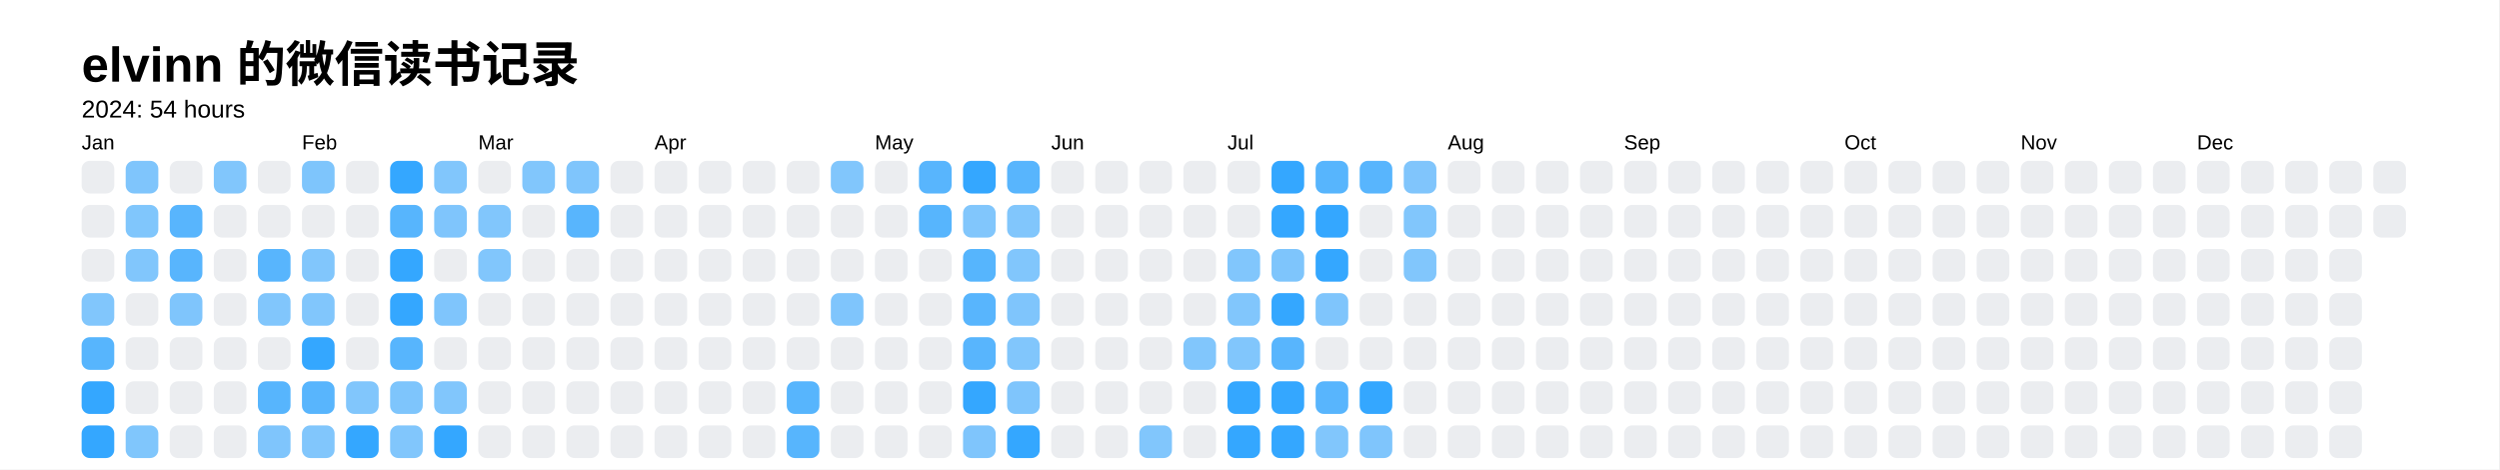
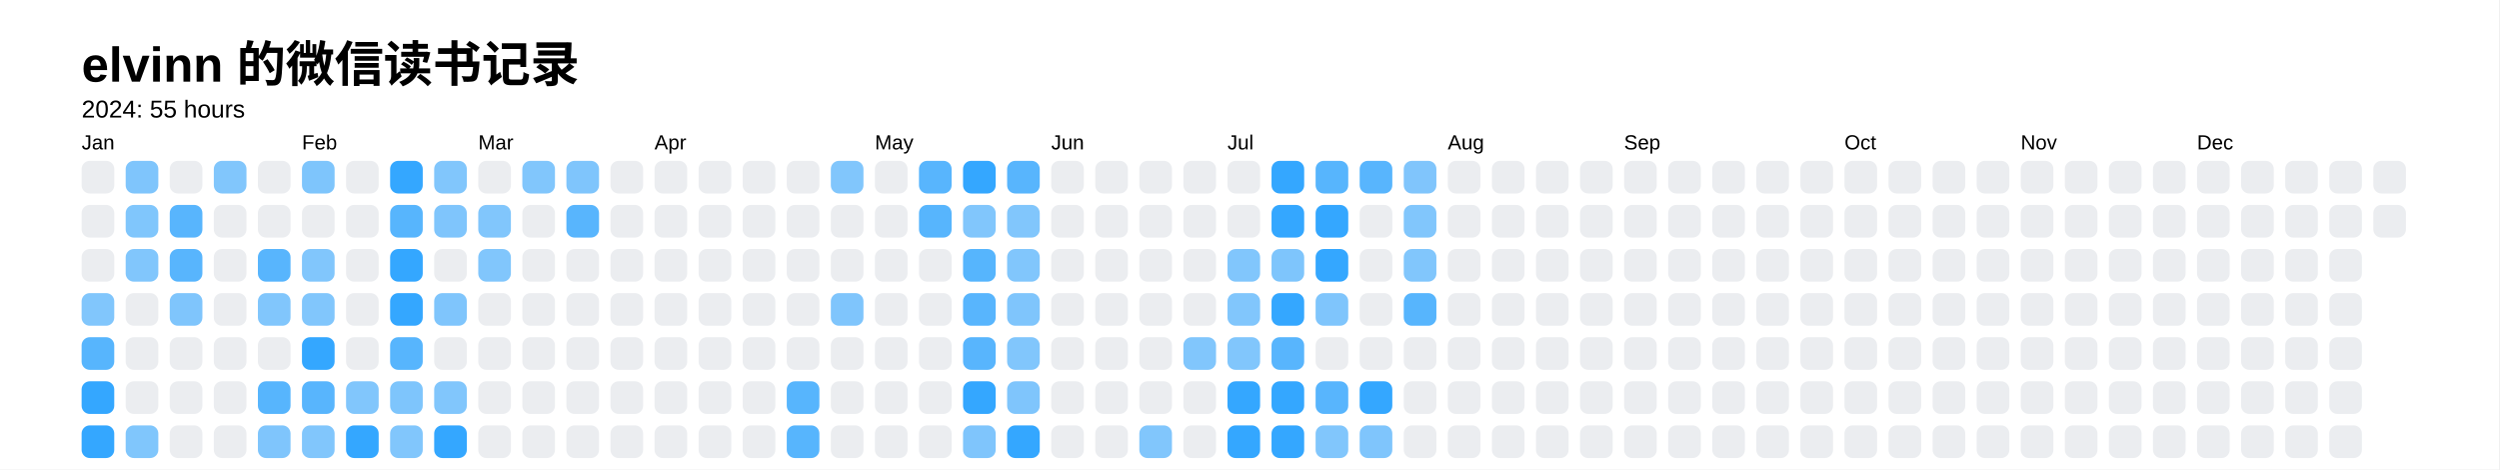
<svg xmlns="http://www.w3.org/2000/svg" baseProfile="full" height="57.5mm" version="1.1" viewBox="0,0,306.2,57.5" width="306.2mm">
  <defs />
  <rect fill="#FFFFFF" height="57.5" width="306.2" x="0" y="0" />
  <text fill="#000000" style="font-size:6px; font-family:Arial; font-weight:bold;" x="10" y="10">elvinn 的微信读书记录</text>
-   <text fill="#000000" style="font-size:3px; font-family:Arial;" x="10" y="14.4">2024: 54 hours</text>
+   <text fill="#000000" style="font-size:3px; font-family:Arial;" x="10" y="14.4">2024: 55 hours</text>
  <text fill="#000000" style="font-size:2.5px; font-family:Arial" x="10" y="18.3">Jan</text>
  <rect fill="#EBEDF0" height="4" rx="1" ry="1" width="4" x="10" y="19.7" />
  <rect fill="#EBEDF0" height="4" rx="1" ry="1" width="4" x="10" y="25.1" />
  <rect fill="#EBEDF0" height="4" rx="1" ry="1" width="4" x="10" y="30.5" />
  <rect fill="#81c6fc" height="4" rx="1" ry="1" width="4" x="10" y="35.9" />
  <rect fill="#57b5fd" height="4" rx="1" ry="1" width="4" x="10" y="41.3" />
  <rect fill="#34A7FF" height="4" rx="1" ry="1" width="4" x="10" y="46.7" />
  <rect fill="#34A7FF" height="4" rx="1" ry="1" width="4" x="10" y="52.1" />
  <rect fill="#7fc5fc" height="4" rx="1" ry="1" width="4" x="15.4" y="19.7" />
  <rect fill="#80c6fc" height="4" rx="1" ry="1" width="4" x="15.4" y="25.1" />
  <rect fill="#81c6fc" height="4" rx="1" ry="1" width="4" x="15.4" y="30.5" />
  <rect fill="#EBEDF0" height="4" rx="1" ry="1" width="4" x="15.4" y="35.9" />
  <rect fill="#EBEDF0" height="4" rx="1" ry="1" width="4" x="15.4" y="41.3" />
  <rect fill="#EBEDF0" height="4" rx="1" ry="1" width="4" x="15.4" y="46.7" />
  <rect fill="#80c6fc" height="4" rx="1" ry="1" width="4" x="15.4" y="52.1" />
  <rect fill="#EBEDF0" height="4" rx="1" ry="1" width="4" x="20.8" y="19.7" />
  <rect fill="#58b5fd" height="4" rx="1" ry="1" width="4" x="20.8" y="25.1" />
  <rect fill="#58b5fd" height="4" rx="1" ry="1" width="4" x="20.8" y="30.5" />
  <rect fill="#7fc5fc" height="4" rx="1" ry="1" width="4" x="20.8" y="35.9" />
  <rect fill="#EBEDF0" height="4" rx="1" ry="1" width="4" x="20.8" y="41.3" />
  <rect fill="#EBEDF0" height="4" rx="1" ry="1" width="4" x="20.8" y="46.7" />
  <rect fill="#EBEDF0" height="4" rx="1" ry="1" width="4" x="20.8" y="52.1" />
  <rect fill="#81c6fc" height="4" rx="1" ry="1" width="4" x="26.2" y="19.7" />
  <rect fill="#EBEDF0" height="4" rx="1" ry="1" width="4" x="26.2" y="25.1" />
  <rect fill="#EBEDF0" height="4" rx="1" ry="1" width="4" x="26.2" y="30.5" />
  <rect fill="#EBEDF0" height="4" rx="1" ry="1" width="4" x="26.2" y="35.9" />
  <rect fill="#EBEDF0" height="4" rx="1" ry="1" width="4" x="26.2" y="41.3" />
  <rect fill="#EBEDF0" height="4" rx="1" ry="1" width="4" x="26.2" y="46.7" />
  <rect fill="#EBEDF0" height="4" rx="1" ry="1" width="4" x="26.2" y="52.1" />
  <rect fill="#EBEDF0" height="4" rx="1" ry="1" width="4" x="31.6" y="19.7" />
  <rect fill="#EBEDF0" height="4" rx="1" ry="1" width="4" x="31.6" y="25.1" />
  <rect fill="#58b5fd" height="4" rx="1" ry="1" width="4" x="31.6" y="30.5" />
  <rect fill="#81c6fc" height="4" rx="1" ry="1" width="4" x="31.6" y="35.9" />
  <rect fill="#EBEDF0" height="4" rx="1" ry="1" width="4" x="31.6" y="41.3" />
  <rect fill="#57b5fd" height="4" rx="1" ry="1" width="4" x="31.6" y="46.7" />
  <rect fill="#7fc5fc" height="4" rx="1" ry="1" width="4" x="31.6" y="52.1" />
  <text fill="#000000" style="font-size:2.5px; font-family:Arial" x="37.0" y="18.3">Feb</text>
  <rect fill="#7ec5fc" height="4" rx="1" ry="1" width="4" x="37.0" y="19.7" />
  <rect fill="#EBEDF0" height="4" rx="1" ry="1" width="4" x="37.0" y="25.1" />
  <rect fill="#81c6fc" height="4" rx="1" ry="1" width="4" x="37.0" y="30.5" />
  <rect fill="#81c6fc" height="4" rx="1" ry="1" width="4" x="37.0" y="35.9" />
  <rect fill="#34A7FF" height="4" rx="1" ry="1" width="4" x="37.0" y="41.3" />
  <rect fill="#58b5fd" height="4" rx="1" ry="1" width="4" x="37.0" y="46.7" />
  <rect fill="#81c6fc" height="4" rx="1" ry="1" width="4" x="37.0" y="52.1" />
  <rect fill="#EBEDF0" height="4" rx="1" ry="1" width="4" x="42.4" y="19.7" />
  <rect fill="#EBEDF0" height="4" rx="1" ry="1" width="4" x="42.4" y="25.1" />
  <rect fill="#EBEDF0" height="4" rx="1" ry="1" width="4" x="42.4" y="30.5" />
  <rect fill="#EBEDF0" height="4" rx="1" ry="1" width="4" x="42.4" y="35.9" />
  <rect fill="#EBEDF0" height="4" rx="1" ry="1" width="4" x="42.4" y="41.3" />
  <rect fill="#81c6fc" height="4" rx="1" ry="1" width="4" x="42.4" y="46.7" />
  <rect fill="#34A7FF" height="4" rx="1" ry="1" width="4" x="42.4" y="52.1" />
  <rect fill="#34A7FF" height="4" rx="1" ry="1" width="4" x="47.8" y="19.7" />
  <rect fill="#57b5fd" height="4" rx="1" ry="1" width="4" x="47.8" y="25.1" />
  <rect fill="#34A7FF" height="4" rx="1" ry="1" width="4" x="47.8" y="30.5" />
  <rect fill="#34A7FF" height="4" rx="1" ry="1" width="4" x="47.8" y="35.9" />
  <rect fill="#57b5fd" height="4" rx="1" ry="1" width="4" x="47.8" y="41.3" />
  <rect fill="#7ec5fc" height="4" rx="1" ry="1" width="4" x="47.8" y="46.7" />
  <rect fill="#81c6fc" height="4" rx="1" ry="1" width="4" x="47.8" y="52.1" />
  <rect fill="#81c6fc" height="4" rx="1" ry="1" width="4" x="53.2" y="19.7" />
  <rect fill="#7fc5fc" height="4" rx="1" ry="1" width="4" x="53.2" y="25.1" />
  <rect fill="#EBEDF0" height="4" rx="1" ry="1" width="4" x="53.2" y="30.5" />
  <rect fill="#7fc5fc" height="4" rx="1" ry="1" width="4" x="53.2" y="35.9" />
  <rect fill="#EBEDF0" height="4" rx="1" ry="1" width="4" x="53.2" y="41.3" />
  <rect fill="#81c6fc" height="4" rx="1" ry="1" width="4" x="53.2" y="46.7" />
  <rect fill="#34A7FF" height="4" rx="1" ry="1" width="4" x="53.2" y="52.1" />
  <text fill="#000000" style="font-size:2.5px; font-family:Arial" x="58.6" y="18.3">Mar</text>
  <rect fill="#EBEDF0" height="4" rx="1" ry="1" width="4" x="58.6" y="19.7" />
  <rect fill="#81c6fc" height="4" rx="1" ry="1" width="4" x="58.6" y="25.1" />
  <rect fill="#81c6fc" height="4" rx="1" ry="1" width="4" x="58.6" y="30.5" />
  <rect fill="#EBEDF0" height="4" rx="1" ry="1" width="4" x="58.6" y="35.9" />
  <rect fill="#EBEDF0" height="4" rx="1" ry="1" width="4" x="58.6" y="41.3" />
  <rect fill="#EBEDF0" height="4" rx="1" ry="1" width="4" x="58.6" y="46.7" />
  <rect fill="#EBEDF0" height="4" rx="1" ry="1" width="4" x="58.6" y="52.1" />
  <rect fill="#81c6fc" height="4" rx="1" ry="1" width="4" x="64" y="19.7" />
  <rect fill="#EBEDF0" height="4" rx="1" ry="1" width="4" x="64" y="25.1" />
  <rect fill="#EBEDF0" height="4" rx="1" ry="1" width="4" x="64" y="30.5" />
  <rect fill="#EBEDF0" height="4" rx="1" ry="1" width="4" x="64" y="35.9" />
  <rect fill="#EBEDF0" height="4" rx="1" ry="1" width="4" x="64" y="41.3" />
  <rect fill="#EBEDF0" height="4" rx="1" ry="1" width="4" x="64" y="46.7" />
  <rect fill="#EBEDF0" height="4" rx="1" ry="1" width="4" x="64" y="52.1" />
  <rect fill="#7fc5fc" height="4" rx="1" ry="1" width="4" x="69.4" y="19.7" />
  <rect fill="#58b5fd" height="4" rx="1" ry="1" width="4" x="69.4" y="25.1" />
  <rect fill="#EBEDF0" height="4" rx="1" ry="1" width="4" x="69.4" y="30.5" />
  <rect fill="#EBEDF0" height="4" rx="1" ry="1" width="4" x="69.4" y="35.9" />
  <rect fill="#EBEDF0" height="4" rx="1" ry="1" width="4" x="69.4" y="41.3" />
  <rect fill="#EBEDF0" height="4" rx="1" ry="1" width="4" x="69.4" y="46.7" />
  <rect fill="#EBEDF0" height="4" rx="1" ry="1" width="4" x="69.4" y="52.1" />
  <rect fill="#EBEDF0" height="4" rx="1" ry="1" width="4" x="74.8" y="19.7" />
  <rect fill="#EBEDF0" height="4" rx="1" ry="1" width="4" x="74.8" y="25.1" />
  <rect fill="#EBEDF0" height="4" rx="1" ry="1" width="4" x="74.8" y="30.5" />
  <rect fill="#EBEDF0" height="4" rx="1" ry="1" width="4" x="74.8" y="35.9" />
  <rect fill="#EBEDF0" height="4" rx="1" ry="1" width="4" x="74.8" y="41.3" />
  <rect fill="#EBEDF0" height="4" rx="1" ry="1" width="4" x="74.8" y="46.7" />
  <rect fill="#EBEDF0" height="4" rx="1" ry="1" width="4" x="74.8" y="52.1" />
  <text fill="#000000" style="font-size:2.5px; font-family:Arial" x="80.2" y="18.3">Apr</text>
  <rect fill="#EBEDF0" height="4" rx="1" ry="1" width="4" x="80.2" y="19.7" />
  <rect fill="#EBEDF0" height="4" rx="1" ry="1" width="4" x="80.2" y="25.1" />
  <rect fill="#EBEDF0" height="4" rx="1" ry="1" width="4" x="80.2" y="30.5" />
  <rect fill="#EBEDF0" height="4" rx="1" ry="1" width="4" x="80.2" y="35.9" />
  <rect fill="#EBEDF0" height="4" rx="1" ry="1" width="4" x="80.2" y="41.3" />
  <rect fill="#EBEDF0" height="4" rx="1" ry="1" width="4" x="80.2" y="46.7" />
  <rect fill="#EBEDF0" height="4" rx="1" ry="1" width="4" x="80.2" y="52.1" />
  <rect fill="#EBEDF0" height="4" rx="1" ry="1" width="4" x="85.6" y="19.7" />
  <rect fill="#EBEDF0" height="4" rx="1" ry="1" width="4" x="85.6" y="25.1" />
  <rect fill="#EBEDF0" height="4" rx="1" ry="1" width="4" x="85.6" y="30.5" />
  <rect fill="#EBEDF0" height="4" rx="1" ry="1" width="4" x="85.6" y="35.9" />
  <rect fill="#EBEDF0" height="4" rx="1" ry="1" width="4" x="85.6" y="41.3" />
  <rect fill="#EBEDF0" height="4" rx="1" ry="1" width="4" x="85.6" y="46.7" />
  <rect fill="#EBEDF0" height="4" rx="1" ry="1" width="4" x="85.6" y="52.1" />
  <rect fill="#EBEDF0" height="4" rx="1" ry="1" width="4" x="91" y="19.7" />
  <rect fill="#EBEDF0" height="4" rx="1" ry="1" width="4" x="91" y="25.1" />
  <rect fill="#EBEDF0" height="4" rx="1" ry="1" width="4" x="91" y="30.5" />
  <rect fill="#EBEDF0" height="4" rx="1" ry="1" width="4" x="91" y="35.9" />
  <rect fill="#EBEDF0" height="4" rx="1" ry="1" width="4" x="91" y="41.3" />
  <rect fill="#EBEDF0" height="4" rx="1" ry="1" width="4" x="91" y="46.7" />
  <rect fill="#EBEDF0" height="4" rx="1" ry="1" width="4" x="91" y="52.1" />
  <rect fill="#EBEDF0" height="4" rx="1" ry="1" width="4" x="96.4" y="19.7" />
  <rect fill="#EBEDF0" height="4" rx="1" ry="1" width="4" x="96.4" y="25.1" />
  <rect fill="#EBEDF0" height="4" rx="1" ry="1" width="4" x="96.4" y="30.5" />
  <rect fill="#EBEDF0" height="4" rx="1" ry="1" width="4" x="96.4" y="35.9" />
  <rect fill="#EBEDF0" height="4" rx="1" ry="1" width="4" x="96.4" y="41.3" />
  <rect fill="#57b5fd" height="4" rx="1" ry="1" width="4" x="96.4" y="46.7" />
  <rect fill="#57b5fd" height="4" rx="1" ry="1" width="4" x="96.4" y="52.1" />
  <rect fill="#81c6fc" height="4" rx="1" ry="1" width="4" x="101.8" y="19.7" />
  <rect fill="#EBEDF0" height="4" rx="1" ry="1" width="4" x="101.8" y="25.1" />
  <rect fill="#EBEDF0" height="4" rx="1" ry="1" width="4" x="101.8" y="30.5" />
  <rect fill="#7fc5fc" height="4" rx="1" ry="1" width="4" x="101.8" y="35.9" />
  <rect fill="#EBEDF0" height="4" rx="1" ry="1" width="4" x="101.8" y="41.3" />
  <rect fill="#EBEDF0" height="4" rx="1" ry="1" width="4" x="101.8" y="46.7" />
  <rect fill="#EBEDF0" height="4" rx="1" ry="1" width="4" x="101.8" y="52.1" />
  <text fill="#000000" style="font-size:2.5px; font-family:Arial" x="107.2" y="18.3">May</text>
  <rect fill="#EBEDF0" height="4" rx="1" ry="1" width="4" x="107.2" y="19.7" />
  <rect fill="#EBEDF0" height="4" rx="1" ry="1" width="4" x="107.2" y="25.1" />
  <rect fill="#EBEDF0" height="4" rx="1" ry="1" width="4" x="107.2" y="30.5" />
  <rect fill="#EBEDF0" height="4" rx="1" ry="1" width="4" x="107.2" y="35.9" />
  <rect fill="#EBEDF0" height="4" rx="1" ry="1" width="4" x="107.2" y="41.3" />
  <rect fill="#EBEDF0" height="4" rx="1" ry="1" width="4" x="107.2" y="46.7" />
  <rect fill="#EBEDF0" height="4" rx="1" ry="1" width="4" x="107.2" y="52.1" />
  <rect fill="#58b5fd" height="4" rx="1" ry="1" width="4" x="112.6" y="19.7" />
  <rect fill="#57b5fd" height="4" rx="1" ry="1" width="4" x="112.6" y="25.1" />
  <rect fill="#EBEDF0" height="4" rx="1" ry="1" width="4" x="112.6" y="30.5" />
  <rect fill="#EBEDF0" height="4" rx="1" ry="1" width="4" x="112.6" y="35.9" />
  <rect fill="#EBEDF0" height="4" rx="1" ry="1" width="4" x="112.6" y="41.3" />
  <rect fill="#EBEDF0" height="4" rx="1" ry="1" width="4" x="112.6" y="46.7" />
  <rect fill="#EBEDF0" height="4" rx="1" ry="1" width="4" x="112.6" y="52.1" />
  <rect fill="#34A7FF" height="4" rx="1" ry="1" width="4" x="118" y="19.7" />
  <rect fill="#81c6fc" height="4" rx="1" ry="1" width="4" x="118" y="25.1" />
  <rect fill="#56b5fd" height="4" rx="1" ry="1" width="4" x="118" y="30.5" />
  <rect fill="#58b5fd" height="4" rx="1" ry="1" width="4" x="118" y="35.9" />
  <rect fill="#58b5fd" height="4" rx="1" ry="1" width="4" x="118" y="41.3" />
  <rect fill="#34A7FF" height="4" rx="1" ry="1" width="4" x="118" y="46.7" />
  <rect fill="#7fc5fc" height="4" rx="1" ry="1" width="4" x="118" y="52.1" />
  <rect fill="#58b5fd" height="4" rx="1" ry="1" width="4" x="123.4" y="19.7" />
  <rect fill="#81c6fc" height="4" rx="1" ry="1" width="4" x="123.4" y="25.1" />
  <rect fill="#81c6fc" height="4" rx="1" ry="1" width="4" x="123.4" y="30.5" />
  <rect fill="#7fc5fc" height="4" rx="1" ry="1" width="4" x="123.4" y="35.9" />
  <rect fill="#81c6fc" height="4" rx="1" ry="1" width="4" x="123.4" y="41.3" />
  <rect fill="#7fc5fc" height="4" rx="1" ry="1" width="4" x="123.4" y="46.7" />
  <rect fill="#34A7FF" height="4" rx="1" ry="1" width="4" x="123.4" y="52.1" />
  <text fill="#000000" style="font-size:2.5px; font-family:Arial" x="128.8" y="18.3">Jun</text>
  <rect fill="#EBEDF0" height="4" rx="1" ry="1" width="4" x="128.8" y="19.7" />
  <rect fill="#EBEDF0" height="4" rx="1" ry="1" width="4" x="128.8" y="25.1" />
  <rect fill="#EBEDF0" height="4" rx="1" ry="1" width="4" x="128.8" y="30.5" />
  <rect fill="#EBEDF0" height="4" rx="1" ry="1" width="4" x="128.8" y="35.9" />
  <rect fill="#EBEDF0" height="4" rx="1" ry="1" width="4" x="128.8" y="41.3" />
  <rect fill="#EBEDF0" height="4" rx="1" ry="1" width="4" x="128.8" y="46.7" />
  <rect fill="#EBEDF0" height="4" rx="1" ry="1" width="4" x="128.8" y="52.1" />
  <rect fill="#EBEDF0" height="4" rx="1" ry="1" width="4" x="134.2" y="19.7" />
  <rect fill="#EBEDF0" height="4" rx="1" ry="1" width="4" x="134.2" y="25.1" />
  <rect fill="#EBEDF0" height="4" rx="1" ry="1" width="4" x="134.2" y="30.5" />
  <rect fill="#EBEDF0" height="4" rx="1" ry="1" width="4" x="134.2" y="35.9" />
  <rect fill="#EBEDF0" height="4" rx="1" ry="1" width="4" x="134.2" y="41.3" />
  <rect fill="#EBEDF0" height="4" rx="1" ry="1" width="4" x="134.2" y="46.7" />
  <rect fill="#EBEDF0" height="4" rx="1" ry="1" width="4" x="134.2" y="52.1" />
  <rect fill="#EBEDF0" height="4" rx="1" ry="1" width="4" x="139.6" y="19.7" />
  <rect fill="#EBEDF0" height="4" rx="1" ry="1" width="4" x="139.6" y="25.1" />
  <rect fill="#EBEDF0" height="4" rx="1" ry="1" width="4" x="139.6" y="30.5" />
  <rect fill="#EBEDF0" height="4" rx="1" ry="1" width="4" x="139.6" y="35.9" />
  <rect fill="#EBEDF0" height="4" rx="1" ry="1" width="4" x="139.6" y="41.3" />
  <rect fill="#EBEDF0" height="4" rx="1" ry="1" width="4" x="139.6" y="46.7" />
  <rect fill="#81c6fc" height="4" rx="1" ry="1" width="4" x="139.6" y="52.1" />
  <rect fill="#EBEDF0" height="4" rx="1" ry="1" width="4" x="145" y="19.7" />
  <rect fill="#EBEDF0" height="4" rx="1" ry="1" width="4" x="145" y="25.1" />
  <rect fill="#EBEDF0" height="4" rx="1" ry="1" width="4" x="145" y="30.5" />
  <rect fill="#EBEDF0" height="4" rx="1" ry="1" width="4" x="145" y="35.9" />
  <rect fill="#81c6fc" height="4" rx="1" ry="1" width="4" x="145" y="41.3" />
  <rect fill="#EBEDF0" height="4" rx="1" ry="1" width="4" x="145" y="46.7" />
  <rect fill="#EBEDF0" height="4" rx="1" ry="1" width="4" x="145" y="52.1" />
  <text fill="#000000" style="font-size:2.5px; font-family:Arial" x="150.4" y="18.3">Jul</text>
  <rect fill="#EBEDF0" height="4" rx="1" ry="1" width="4" x="150.4" y="19.7" />
  <rect fill="#EBEDF0" height="4" rx="1" ry="1" width="4" x="150.4" y="25.1" />
  <rect fill="#81c6fc" height="4" rx="1" ry="1" width="4" x="150.4" y="30.5" />
  <rect fill="#81c6fc" height="4" rx="1" ry="1" width="4" x="150.4" y="35.9" />
  <rect fill="#81c6fc" height="4" rx="1" ry="1" width="4" x="150.4" y="41.3" />
  <rect fill="#34A7FF" height="4" rx="1" ry="1" width="4" x="150.4" y="46.7" />
  <rect fill="#34A7FF" height="4" rx="1" ry="1" width="4" x="150.4" y="52.1" />
  <rect fill="#34A7FF" height="4" rx="1" ry="1" width="4" x="155.8" y="19.7" />
  <rect fill="#34A7FF" height="4" rx="1" ry="1" width="4" x="155.8" y="25.1" />
  <rect fill="#7ec5fc" height="4" rx="1" ry="1" width="4" x="155.8" y="30.5" />
  <rect fill="#34A7FF" height="4" rx="1" ry="1" width="4" x="155.8" y="35.9" />
  <rect fill="#58b5fd" height="4" rx="1" ry="1" width="4" x="155.8" y="41.3" />
  <rect fill="#34A7FF" height="4" rx="1" ry="1" width="4" x="155.8" y="46.7" />
  <rect fill="#34A7FF" height="4" rx="1" ry="1" width="4" x="155.8" y="52.1" />
  <rect fill="#57b5fd" height="4" rx="1" ry="1" width="4" x="161.2" y="19.7" />
  <rect fill="#34A7FF" height="4" rx="1" ry="1" width="4" x="161.2" y="25.1" />
  <rect fill="#34A7FF" height="4" rx="1" ry="1" width="4" x="161.2" y="30.5" />
  <rect fill="#7fc5fc" height="4" rx="1" ry="1" width="4" x="161.2" y="35.9" />
  <rect fill="#EBEDF0" height="4" rx="1" ry="1" width="4" x="161.2" y="41.3" />
  <rect fill="#58b5fd" height="4" rx="1" ry="1" width="4" x="161.2" y="46.7" />
  <rect fill="#81c6fc" height="4" rx="1" ry="1" width="4" x="161.2" y="52.1" />
  <rect fill="#58b5fd" height="4" rx="1" ry="1" width="4" x="166.6" y="19.7" />
  <rect fill="#EBEDF0" height="4" rx="1" ry="1" width="4" x="166.6" y="25.1" />
  <rect fill="#EBEDF0" height="4" rx="1" ry="1" width="4" x="166.6" y="30.5" />
  <rect fill="#EBEDF0" height="4" rx="1" ry="1" width="4" x="166.6" y="35.9" />
  <rect fill="#EBEDF0" height="4" rx="1" ry="1" width="4" x="166.6" y="41.3" />
  <rect fill="#34A7FF" height="4" rx="1" ry="1" width="4" x="166.6" y="46.7" />
  <rect fill="#7fc5fc" height="4" rx="1" ry="1" width="4" x="166.6" y="52.1" />
  <rect fill="#80c5fc" height="4" rx="1" ry="1" width="4" x="172" y="19.7" />
  <rect fill="#81c6fc" height="4" rx="1" ry="1" width="4" x="172" y="25.1" />
  <rect fill="#81c6fc" height="4" rx="1" ry="1" width="4" x="172" y="30.5" />
-   <rect fill="#EBEDF0" height="4" rx="1" ry="1" width="4" x="172" y="35.9" />
+   <rect fill="#57b5fd" height="4" rx="1" ry="1" width="4" x="172" y="35.9" />
  <rect fill="#EBEDF0" height="4" rx="1" ry="1" width="4" x="172" y="41.3" />
  <rect fill="#EBEDF0" height="4" rx="1" ry="1" width="4" x="172" y="46.7" />
  <rect fill="#EBEDF0" height="4" rx="1" ry="1" width="4" x="172" y="52.1" />
  <text fill="#000000" style="font-size:2.5px; font-family:Arial" x="177.4" y="18.3">Aug</text>
  <rect fill="#EBEDF0" height="4" rx="1" ry="1" width="4" x="177.4" y="19.7" />
  <rect fill="#EBEDF0" height="4" rx="1" ry="1" width="4" x="177.4" y="25.1" />
  <rect fill="#EBEDF0" height="4" rx="1" ry="1" width="4" x="177.4" y="30.5" />
  <rect fill="#EBEDF0" height="4" rx="1" ry="1" width="4" x="177.4" y="35.9" />
  <rect fill="#EBEDF0" height="4" rx="1" ry="1" width="4" x="177.4" y="41.3" />
  <rect fill="#EBEDF0" height="4" rx="1" ry="1" width="4" x="177.4" y="46.7" />
  <rect fill="#EBEDF0" height="4" rx="1" ry="1" width="4" x="177.4" y="52.1" />
  <rect fill="#EBEDF0" height="4" rx="1" ry="1" width="4" x="182.8" y="19.7" />
  <rect fill="#EBEDF0" height="4" rx="1" ry="1" width="4" x="182.8" y="25.1" />
  <rect fill="#EBEDF0" height="4" rx="1" ry="1" width="4" x="182.8" y="30.5" />
  <rect fill="#EBEDF0" height="4" rx="1" ry="1" width="4" x="182.8" y="35.9" />
  <rect fill="#EBEDF0" height="4" rx="1" ry="1" width="4" x="182.8" y="41.3" />
  <rect fill="#EBEDF0" height="4" rx="1" ry="1" width="4" x="182.8" y="46.7" />
  <rect fill="#EBEDF0" height="4" rx="1" ry="1" width="4" x="182.8" y="52.1" />
  <rect fill="#EBEDF0" height="4" rx="1" ry="1" width="4" x="188.2" y="19.7" />
  <rect fill="#EBEDF0" height="4" rx="1" ry="1" width="4" x="188.2" y="25.1" />
  <rect fill="#EBEDF0" height="4" rx="1" ry="1" width="4" x="188.2" y="30.5" />
  <rect fill="#EBEDF0" height="4" rx="1" ry="1" width="4" x="188.2" y="35.9" />
  <rect fill="#EBEDF0" height="4" rx="1" ry="1" width="4" x="188.2" y="41.3" />
  <rect fill="#EBEDF0" height="4" rx="1" ry="1" width="4" x="188.2" y="46.7" />
  <rect fill="#EBEDF0" height="4" rx="1" ry="1" width="4" x="188.2" y="52.1" />
  <rect fill="#EBEDF0" height="4" rx="1" ry="1" width="4" x="193.6" y="19.7" />
  <rect fill="#EBEDF0" height="4" rx="1" ry="1" width="4" x="193.6" y="25.1" />
  <rect fill="#EBEDF0" height="4" rx="1" ry="1" width="4" x="193.6" y="30.5" />
  <rect fill="#EBEDF0" height="4" rx="1" ry="1" width="4" x="193.6" y="35.9" />
  <rect fill="#EBEDF0" height="4" rx="1" ry="1" width="4" x="193.6" y="41.3" />
  <rect fill="#EBEDF0" height="4" rx="1" ry="1" width="4" x="193.6" y="46.7" />
  <rect fill="#EBEDF0" height="4" rx="1" ry="1" width="4" x="193.6" y="52.1" />
  <text fill="#000000" style="font-size:2.5px; font-family:Arial" x="199" y="18.3">Sep</text>
  <rect fill="#EBEDF0" height="4" rx="1" ry="1" width="4" x="199" y="19.7" />
  <rect fill="#EBEDF0" height="4" rx="1" ry="1" width="4" x="199" y="25.1" />
  <rect fill="#EBEDF0" height="4" rx="1" ry="1" width="4" x="199" y="30.5" />
  <rect fill="#EBEDF0" height="4" rx="1" ry="1" width="4" x="199" y="35.9" />
  <rect fill="#EBEDF0" height="4" rx="1" ry="1" width="4" x="199" y="41.3" />
  <rect fill="#EBEDF0" height="4" rx="1" ry="1" width="4" x="199" y="46.7" />
  <rect fill="#EBEDF0" height="4" rx="1" ry="1" width="4" x="199" y="52.1" />
  <rect fill="#EBEDF0" height="4" rx="1" ry="1" width="4" x="204.4" y="19.7" />
  <rect fill="#EBEDF0" height="4" rx="1" ry="1" width="4" x="204.4" y="25.1" />
  <rect fill="#EBEDF0" height="4" rx="1" ry="1" width="4" x="204.4" y="30.5" />
  <rect fill="#EBEDF0" height="4" rx="1" ry="1" width="4" x="204.4" y="35.9" />
  <rect fill="#EBEDF0" height="4" rx="1" ry="1" width="4" x="204.4" y="41.3" />
  <rect fill="#EBEDF0" height="4" rx="1" ry="1" width="4" x="204.4" y="46.7" />
  <rect fill="#EBEDF0" height="4" rx="1" ry="1" width="4" x="204.4" y="52.1" />
  <rect fill="#EBEDF0" height="4" rx="1" ry="1" width="4" x="209.8" y="19.7" />
  <rect fill="#EBEDF0" height="4" rx="1" ry="1" width="4" x="209.8" y="25.1" />
  <rect fill="#EBEDF0" height="4" rx="1" ry="1" width="4" x="209.8" y="30.5" />
  <rect fill="#EBEDF0" height="4" rx="1" ry="1" width="4" x="209.8" y="35.9" />
  <rect fill="#EBEDF0" height="4" rx="1" ry="1" width="4" x="209.8" y="41.3" />
  <rect fill="#EBEDF0" height="4" rx="1" ry="1" width="4" x="209.8" y="46.7" />
  <rect fill="#EBEDF0" height="4" rx="1" ry="1" width="4" x="209.8" y="52.1" />
  <rect fill="#EBEDF0" height="4" rx="1" ry="1" width="4" x="215.2" y="19.7" />
  <rect fill="#EBEDF0" height="4" rx="1" ry="1" width="4" x="215.2" y="25.1" />
  <rect fill="#EBEDF0" height="4" rx="1" ry="1" width="4" x="215.2" y="30.5" />
  <rect fill="#EBEDF0" height="4" rx="1" ry="1" width="4" x="215.2" y="35.9" />
  <rect fill="#EBEDF0" height="4" rx="1" ry="1" width="4" x="215.2" y="41.3" />
  <rect fill="#EBEDF0" height="4" rx="1" ry="1" width="4" x="215.2" y="46.7" />
  <rect fill="#EBEDF0" height="4" rx="1" ry="1" width="4" x="215.2" y="52.1" />
  <rect fill="#EBEDF0" height="4" rx="1" ry="1" width="4" x="220.6" y="19.7" />
  <rect fill="#EBEDF0" height="4" rx="1" ry="1" width="4" x="220.6" y="25.1" />
  <rect fill="#EBEDF0" height="4" rx="1" ry="1" width="4" x="220.6" y="30.5" />
  <rect fill="#EBEDF0" height="4" rx="1" ry="1" width="4" x="220.6" y="35.9" />
  <rect fill="#EBEDF0" height="4" rx="1" ry="1" width="4" x="220.6" y="41.3" />
  <rect fill="#EBEDF0" height="4" rx="1" ry="1" width="4" x="220.6" y="46.7" />
  <rect fill="#EBEDF0" height="4" rx="1" ry="1" width="4" x="220.6" y="52.1" />
  <text fill="#000000" style="font-size:2.5px; font-family:Arial" x="226" y="18.3">Oct</text>
  <rect fill="#EBEDF0" height="4" rx="1" ry="1" width="4" x="226" y="19.7" />
  <rect fill="#EBEDF0" height="4" rx="1" ry="1" width="4" x="226" y="25.1" />
  <rect fill="#EBEDF0" height="4" rx="1" ry="1" width="4" x="226" y="30.5" />
  <rect fill="#EBEDF0" height="4" rx="1" ry="1" width="4" x="226" y="35.9" />
  <rect fill="#EBEDF0" height="4" rx="1" ry="1" width="4" x="226" y="41.3" />
  <rect fill="#EBEDF0" height="4" rx="1" ry="1" width="4" x="226" y="46.7" />
  <rect fill="#EBEDF0" height="4" rx="1" ry="1" width="4" x="226" y="52.1" />
  <rect fill="#EBEDF0" height="4" rx="1" ry="1" width="4" x="231.4" y="19.7" />
  <rect fill="#EBEDF0" height="4" rx="1" ry="1" width="4" x="231.4" y="25.1" />
  <rect fill="#EBEDF0" height="4" rx="1" ry="1" width="4" x="231.4" y="30.5" />
  <rect fill="#EBEDF0" height="4" rx="1" ry="1" width="4" x="231.4" y="35.9" />
  <rect fill="#EBEDF0" height="4" rx="1" ry="1" width="4" x="231.4" y="41.3" />
  <rect fill="#EBEDF0" height="4" rx="1" ry="1" width="4" x="231.4" y="46.7" />
  <rect fill="#EBEDF0" height="4" rx="1" ry="1" width="4" x="231.4" y="52.1" />
  <rect fill="#EBEDF0" height="4" rx="1" ry="1" width="4" x="236.8" y="19.7" />
  <rect fill="#EBEDF0" height="4" rx="1" ry="1" width="4" x="236.8" y="25.1" />
  <rect fill="#EBEDF0" height="4" rx="1" ry="1" width="4" x="236.8" y="30.5" />
  <rect fill="#EBEDF0" height="4" rx="1" ry="1" width="4" x="236.8" y="35.9" />
  <rect fill="#EBEDF0" height="4" rx="1" ry="1" width="4" x="236.8" y="41.3" />
  <rect fill="#EBEDF0" height="4" rx="1" ry="1" width="4" x="236.8" y="46.7" />
  <rect fill="#EBEDF0" height="4" rx="1" ry="1" width="4" x="236.8" y="52.1" />
  <rect fill="#EBEDF0" height="4" rx="1" ry="1" width="4" x="242.2" y="19.7" />
  <rect fill="#EBEDF0" height="4" rx="1" ry="1" width="4" x="242.2" y="25.1" />
  <rect fill="#EBEDF0" height="4" rx="1" ry="1" width="4" x="242.2" y="30.5" />
  <rect fill="#EBEDF0" height="4" rx="1" ry="1" width="4" x="242.2" y="35.9" />
  <rect fill="#EBEDF0" height="4" rx="1" ry="1" width="4" x="242.2" y="41.3" />
  <rect fill="#EBEDF0" height="4" rx="1" ry="1" width="4" x="242.2" y="46.7" />
  <rect fill="#EBEDF0" height="4" rx="1" ry="1" width="4" x="242.2" y="52.1" />
  <text fill="#000000" style="font-size:2.5px; font-family:Arial" x="247.6" y="18.3">Nov</text>
  <rect fill="#EBEDF0" height="4" rx="1" ry="1" width="4" x="247.6" y="19.7" />
  <rect fill="#EBEDF0" height="4" rx="1" ry="1" width="4" x="247.6" y="25.1" />
  <rect fill="#EBEDF0" height="4" rx="1" ry="1" width="4" x="247.6" y="30.5" />
  <rect fill="#EBEDF0" height="4" rx="1" ry="1" width="4" x="247.6" y="35.9" />
  <rect fill="#EBEDF0" height="4" rx="1" ry="1" width="4" x="247.6" y="41.3" />
  <rect fill="#EBEDF0" height="4" rx="1" ry="1" width="4" x="247.6" y="46.7" />
  <rect fill="#EBEDF0" height="4" rx="1" ry="1" width="4" x="247.6" y="52.1" />
  <rect fill="#EBEDF0" height="4" rx="1" ry="1" width="4" x="253" y="19.7" />
  <rect fill="#EBEDF0" height="4" rx="1" ry="1" width="4" x="253" y="25.1" />
  <rect fill="#EBEDF0" height="4" rx="1" ry="1" width="4" x="253" y="30.5" />
  <rect fill="#EBEDF0" height="4" rx="1" ry="1" width="4" x="253" y="35.9" />
  <rect fill="#EBEDF0" height="4" rx="1" ry="1" width="4" x="253" y="41.3" />
  <rect fill="#EBEDF0" height="4" rx="1" ry="1" width="4" x="253" y="46.7" />
  <rect fill="#EBEDF0" height="4" rx="1" ry="1" width="4" x="253" y="52.1" />
  <rect fill="#EBEDF0" height="4" rx="1" ry="1" width="4" x="258.4" y="19.7" />
  <rect fill="#EBEDF0" height="4" rx="1" ry="1" width="4" x="258.4" y="25.1" />
  <rect fill="#EBEDF0" height="4" rx="1" ry="1" width="4" x="258.4" y="30.5" />
  <rect fill="#EBEDF0" height="4" rx="1" ry="1" width="4" x="258.4" y="35.9" />
  <rect fill="#EBEDF0" height="4" rx="1" ry="1" width="4" x="258.4" y="41.3" />
  <rect fill="#EBEDF0" height="4" rx="1" ry="1" width="4" x="258.4" y="46.7" />
  <rect fill="#EBEDF0" height="4" rx="1" ry="1" width="4" x="258.4" y="52.1" />
  <rect fill="#EBEDF0" height="4" rx="1" ry="1" width="4" x="263.8" y="19.7" />
  <rect fill="#EBEDF0" height="4" rx="1" ry="1" width="4" x="263.8" y="25.1" />
  <rect fill="#EBEDF0" height="4" rx="1" ry="1" width="4" x="263.8" y="30.5" />
  <rect fill="#EBEDF0" height="4" rx="1" ry="1" width="4" x="263.8" y="35.9" />
  <rect fill="#EBEDF0" height="4" rx="1" ry="1" width="4" x="263.8" y="41.3" />
  <rect fill="#EBEDF0" height="4" rx="1" ry="1" width="4" x="263.8" y="46.7" />
  <rect fill="#EBEDF0" height="4" rx="1" ry="1" width="4" x="263.8" y="52.1" />
  <text fill="#000000" style="font-size:2.5px; font-family:Arial" x="269.2" y="18.3">Dec</text>
  <rect fill="#EBEDF0" height="4" rx="1" ry="1" width="4" x="269.2" y="19.7" />
  <rect fill="#EBEDF0" height="4" rx="1" ry="1" width="4" x="269.2" y="25.1" />
  <rect fill="#EBEDF0" height="4" rx="1" ry="1" width="4" x="269.2" y="30.5" />
  <rect fill="#EBEDF0" height="4" rx="1" ry="1" width="4" x="269.2" y="35.9" />
  <rect fill="#EBEDF0" height="4" rx="1" ry="1" width="4" x="269.2" y="41.3" />
  <rect fill="#EBEDF0" height="4" rx="1" ry="1" width="4" x="269.2" y="46.7" />
  <rect fill="#EBEDF0" height="4" rx="1" ry="1" width="4" x="269.2" y="52.1" />
  <rect fill="#EBEDF0" height="4" rx="1" ry="1" width="4" x="274.6" y="19.7" />
  <rect fill="#EBEDF0" height="4" rx="1" ry="1" width="4" x="274.6" y="25.1" />
  <rect fill="#EBEDF0" height="4" rx="1" ry="1" width="4" x="274.6" y="30.5" />
  <rect fill="#EBEDF0" height="4" rx="1" ry="1" width="4" x="274.6" y="35.9" />
  <rect fill="#EBEDF0" height="4" rx="1" ry="1" width="4" x="274.6" y="41.3" />
  <rect fill="#EBEDF0" height="4" rx="1" ry="1" width="4" x="274.6" y="46.7" />
  <rect fill="#EBEDF0" height="4" rx="1" ry="1" width="4" x="274.6" y="52.1" />
  <rect fill="#EBEDF0" height="4" rx="1" ry="1" width="4" x="280" y="19.7" />
  <rect fill="#EBEDF0" height="4" rx="1" ry="1" width="4" x="280" y="25.1" />
  <rect fill="#EBEDF0" height="4" rx="1" ry="1" width="4" x="280" y="30.5" />
  <rect fill="#EBEDF0" height="4" rx="1" ry="1" width="4" x="280" y="35.9" />
  <rect fill="#EBEDF0" height="4" rx="1" ry="1" width="4" x="280" y="41.3" />
  <rect fill="#EBEDF0" height="4" rx="1" ry="1" width="4" x="280" y="46.7" />
  <rect fill="#EBEDF0" height="4" rx="1" ry="1" width="4" x="280" y="52.1" />
  <rect fill="#EBEDF0" height="4" rx="1" ry="1" width="4" x="285.4" y="19.7" />
  <rect fill="#EBEDF0" height="4" rx="1" ry="1" width="4" x="285.4" y="25.1" />
  <rect fill="#EBEDF0" height="4" rx="1" ry="1" width="4" x="285.4" y="30.5" />
  <rect fill="#EBEDF0" height="4" rx="1" ry="1" width="4" x="285.4" y="35.9" />
  <rect fill="#EBEDF0" height="4" rx="1" ry="1" width="4" x="285.4" y="41.3" />
  <rect fill="#EBEDF0" height="4" rx="1" ry="1" width="4" x="285.4" y="46.7" />
  <rect fill="#EBEDF0" height="4" rx="1" ry="1" width="4" x="285.4" y="52.1" />
  <rect fill="#EBEDF0" height="4" rx="1" ry="1" width="4" x="290.8" y="19.7" />
  <rect fill="#EBEDF0" height="4" rx="1" ry="1" width="4" x="290.8" y="25.1" />
</svg>
